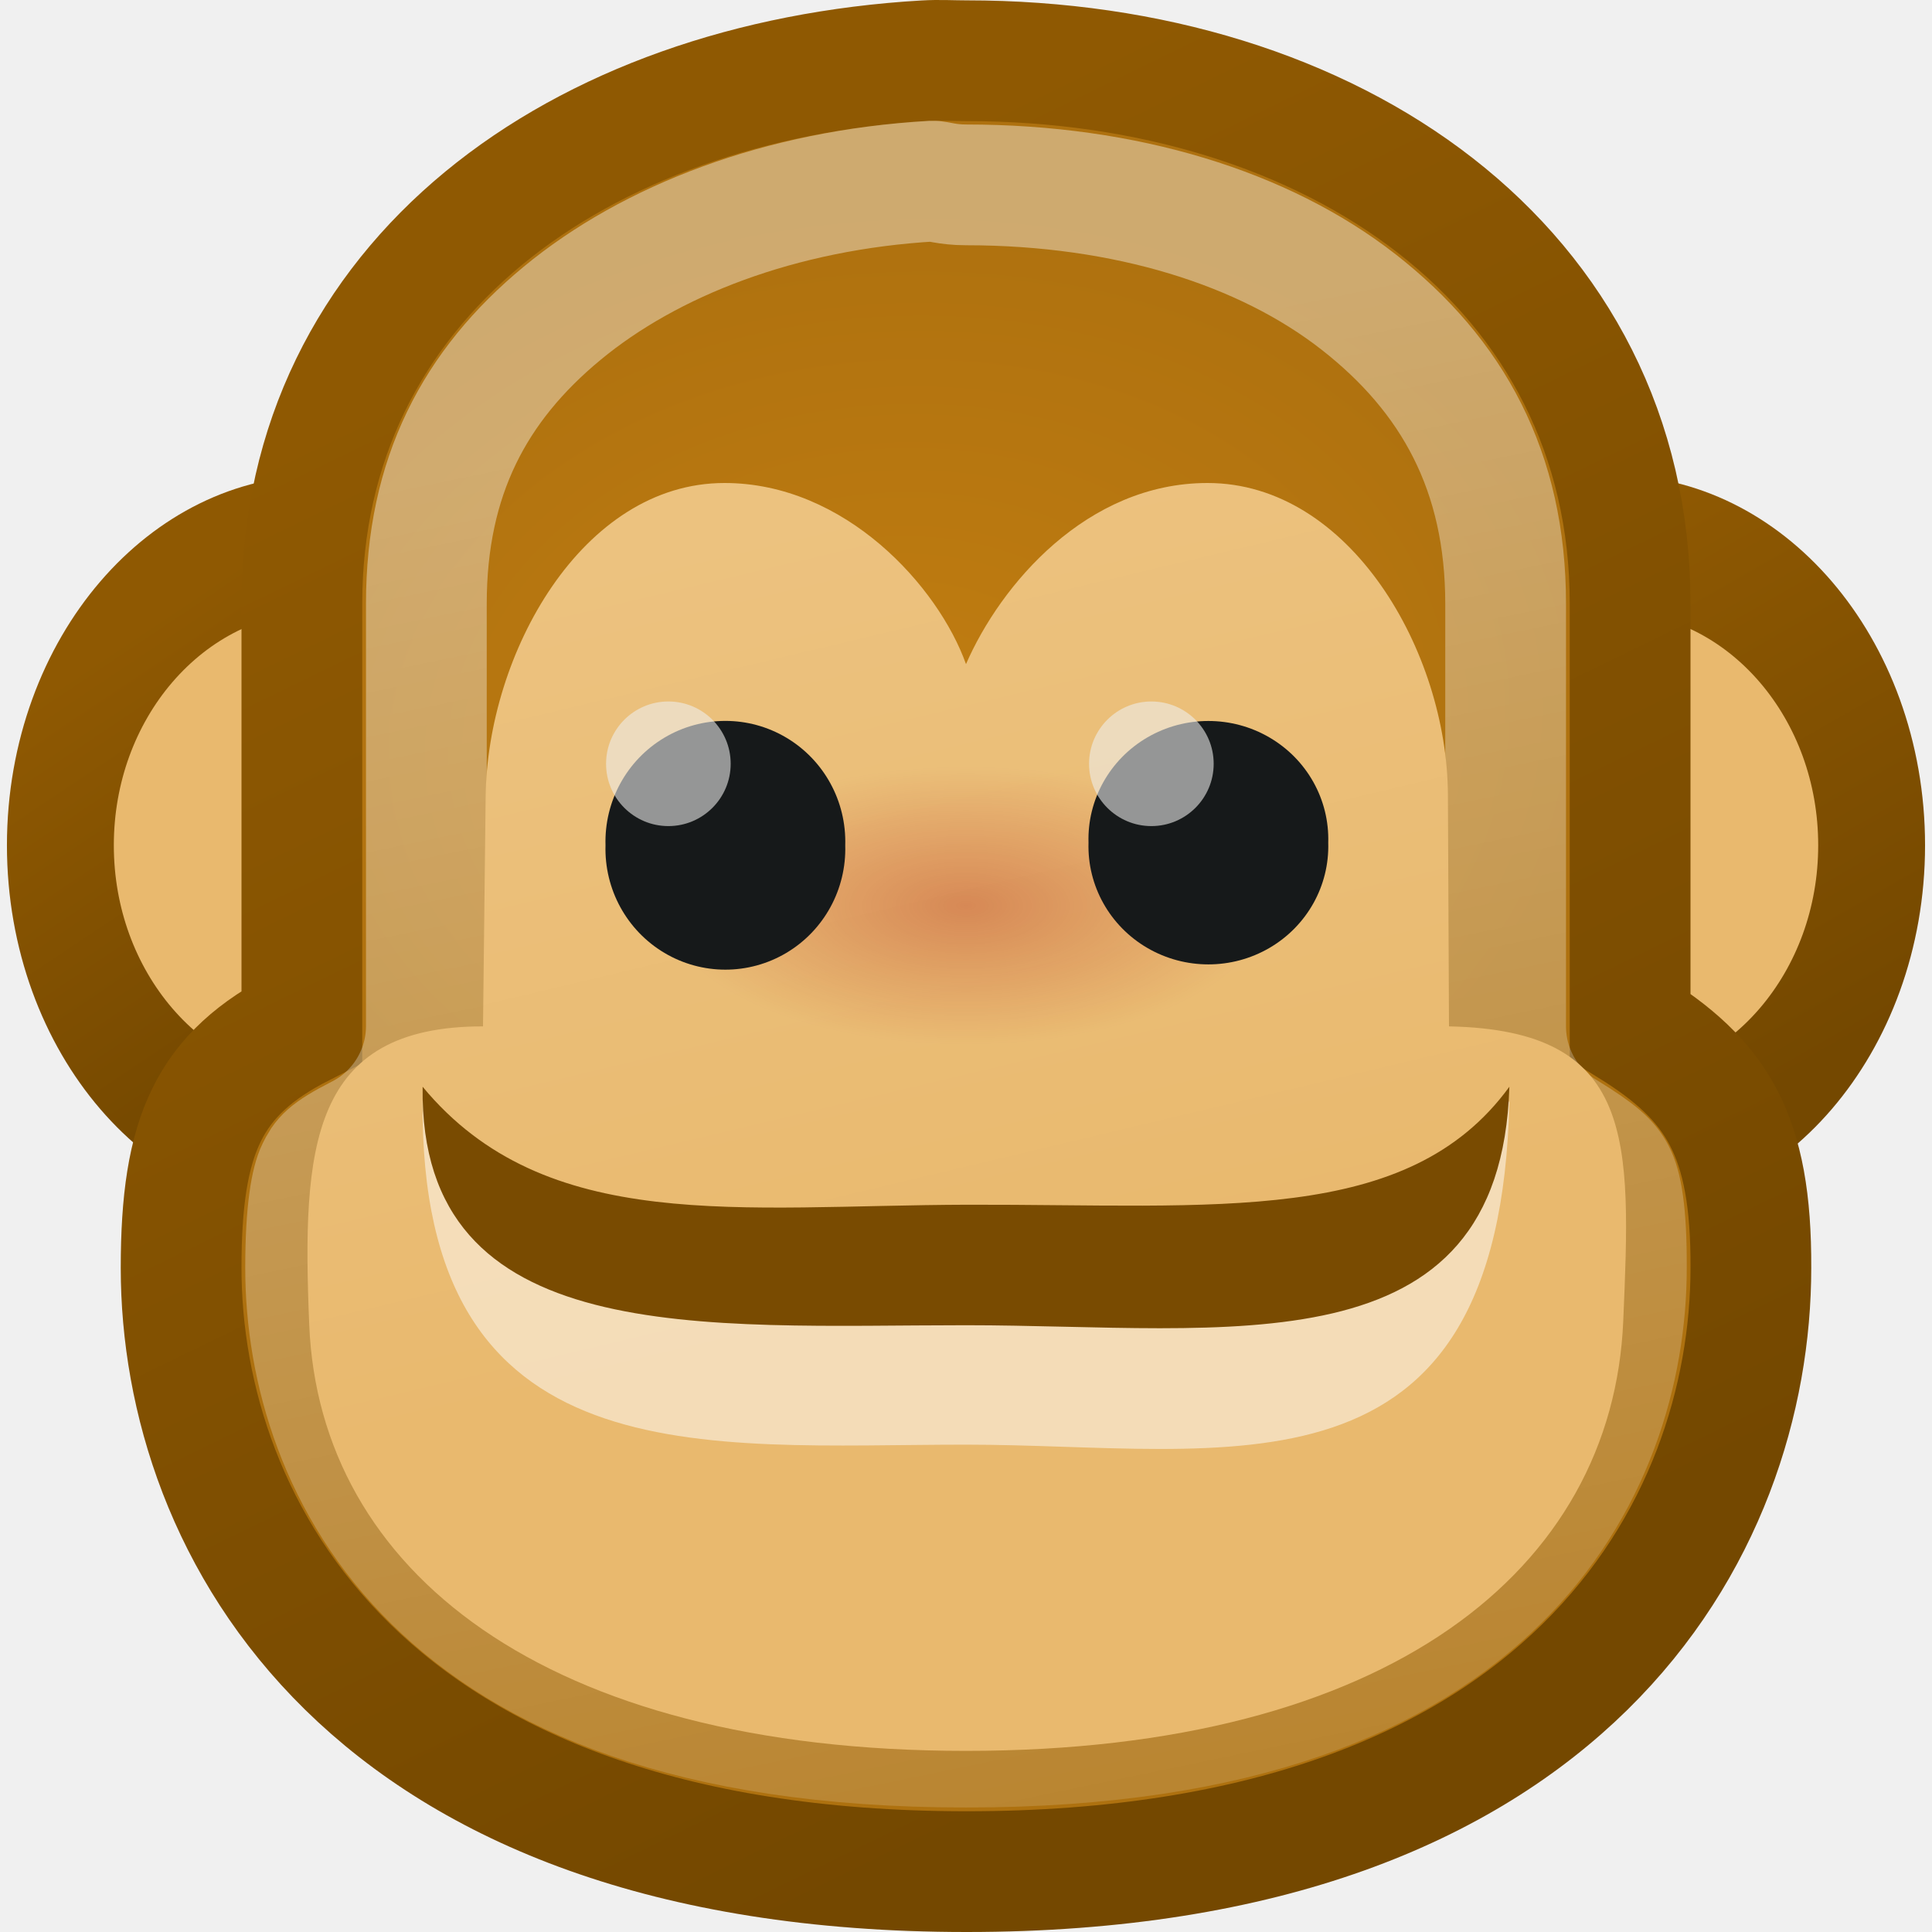
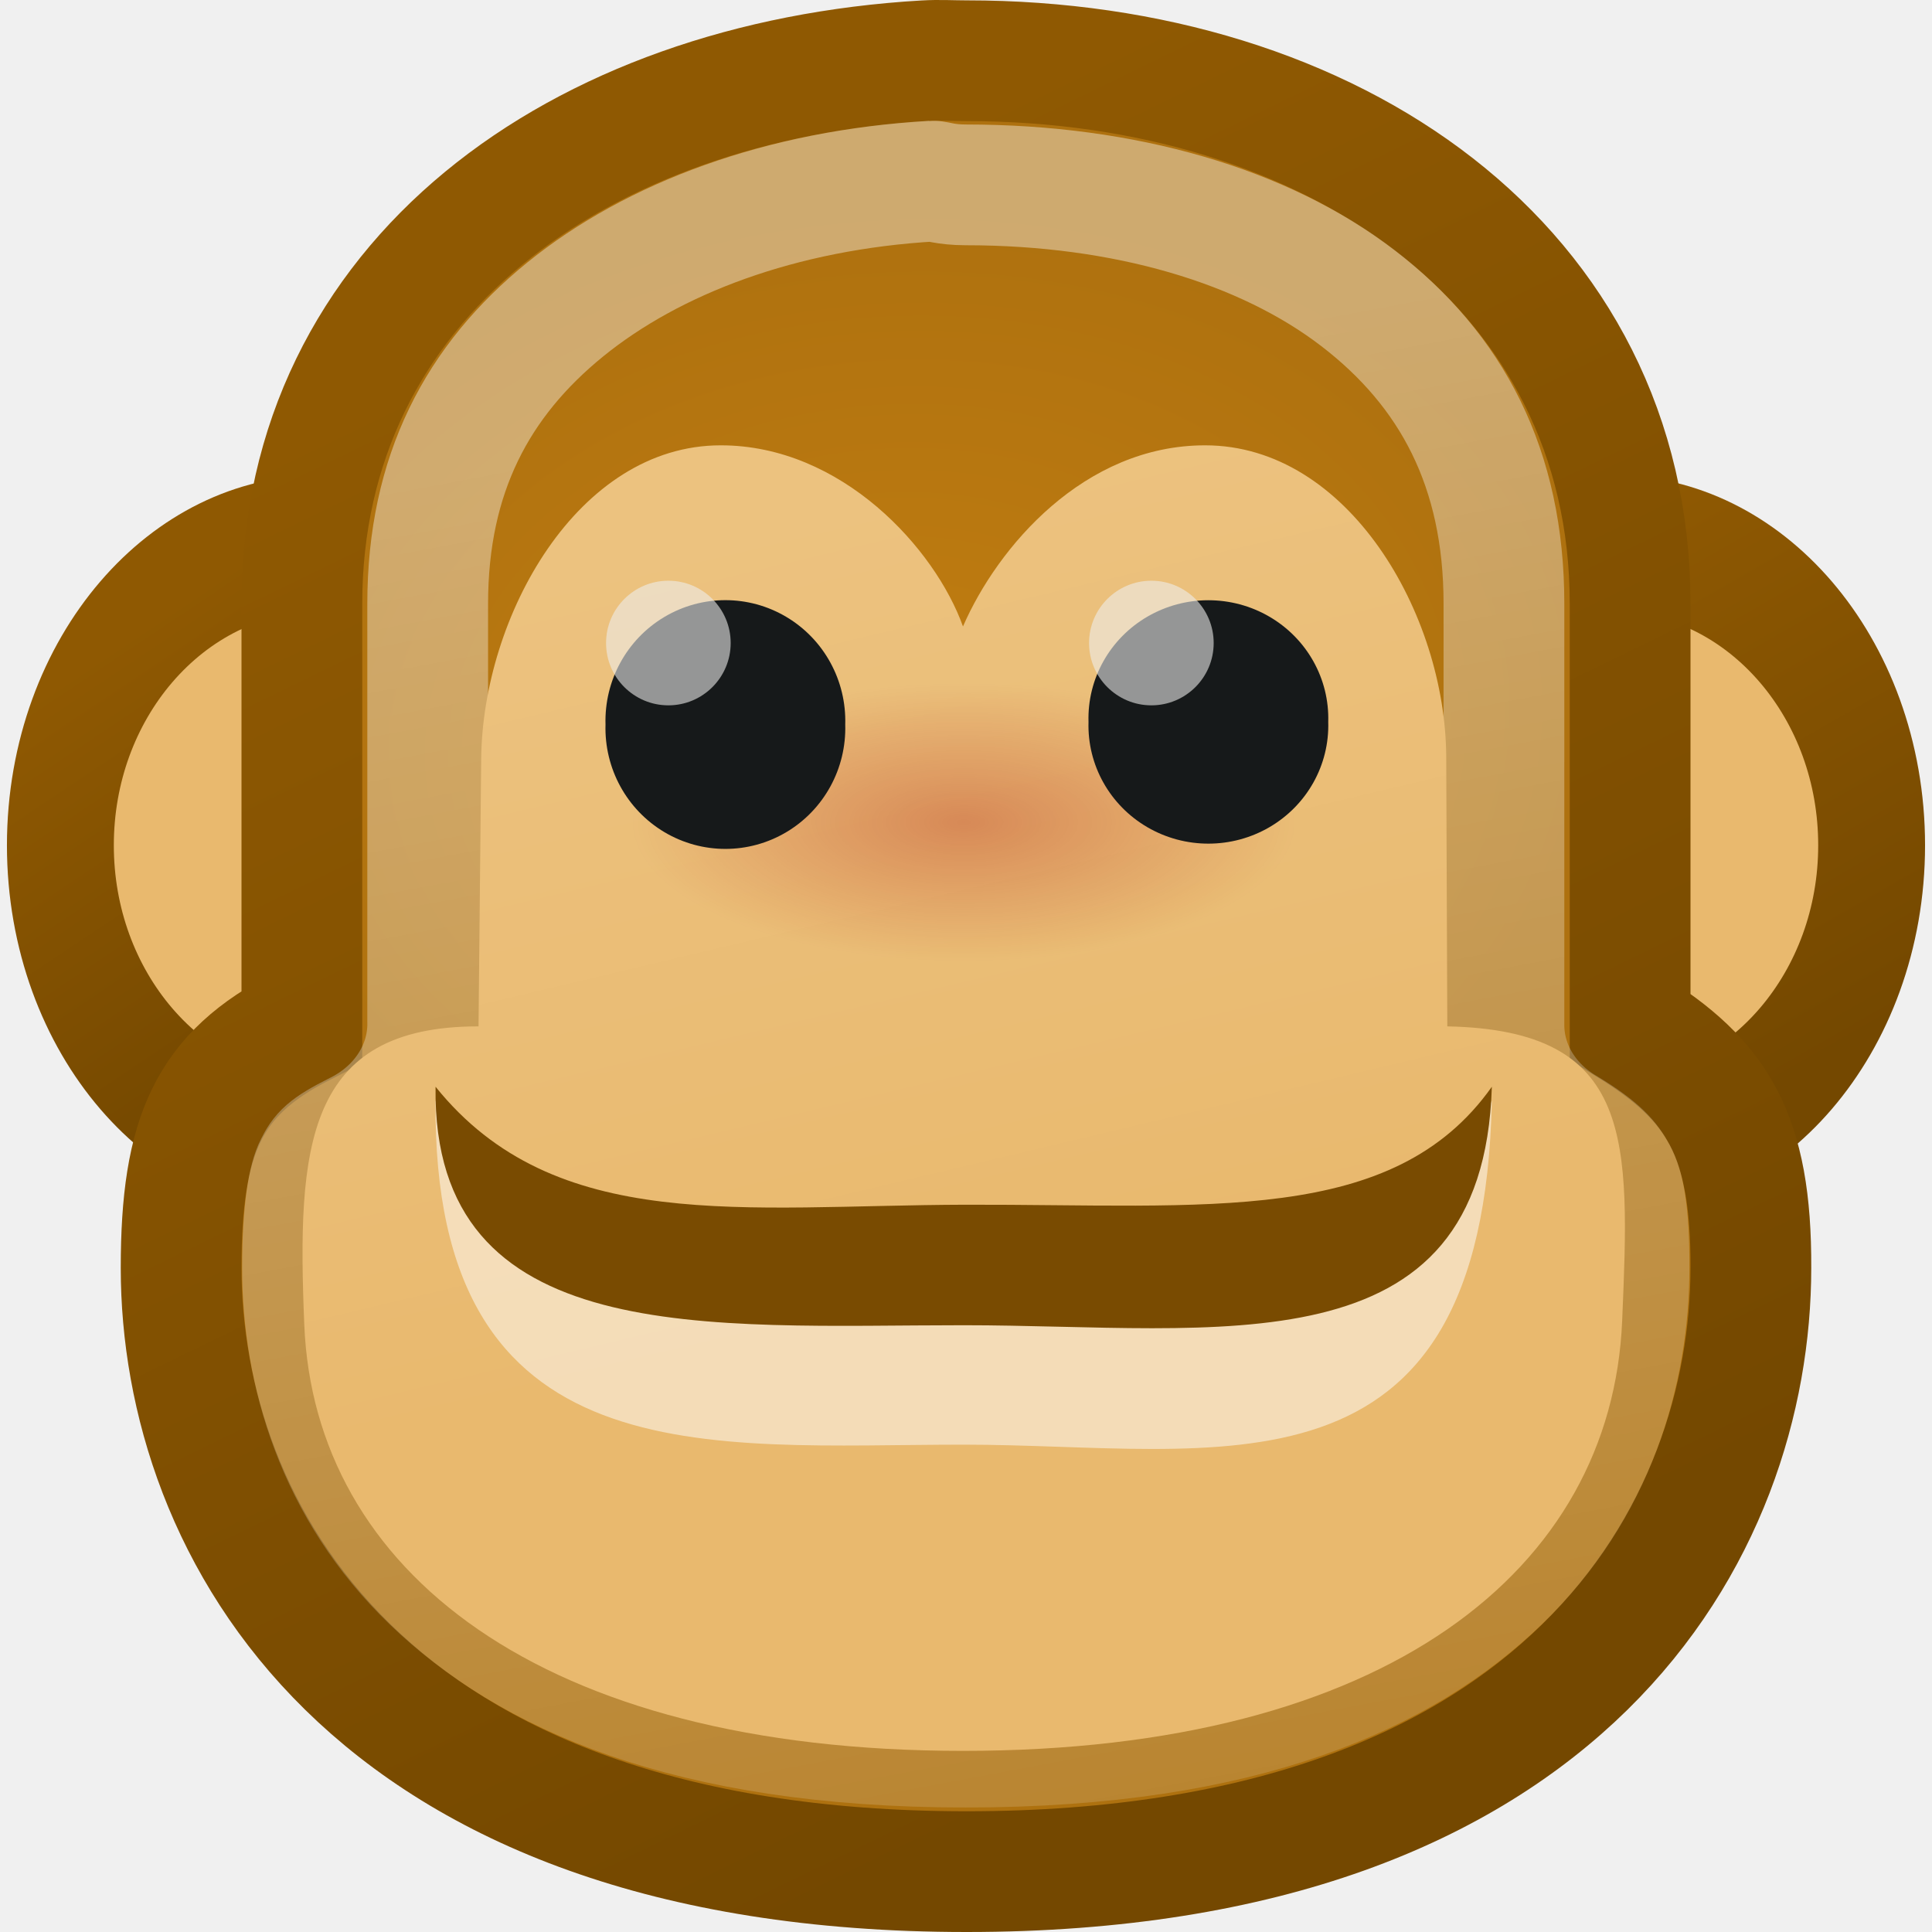
<svg xmlns="http://www.w3.org/2000/svg" xmlns:xlink="http://www.w3.org/1999/xlink" width="16" height="16" id="svg2" version="1.0">
  <defs id="defs4">
    <linearGradient id="linearGradient6044">
      <stop style="stop-color:#a40000;stop-opacity:1;" offset="0" id="stop6046" />
      <stop style="stop-color:#a40000;stop-opacity:0;" offset="1" id="stop6048" />
    </linearGradient>
    <linearGradient id="linearGradient6026">
      <stop style="stop-color:#e9b96e;stop-opacity:1;" offset="0" id="stop6028" />
      <stop style="stop-color:#ecc27f;stop-opacity:1" offset="1" id="stop6030" />
    </linearGradient>
    <linearGradient id="linearGradient6016">
      <stop style="stop-color:#c17d11;stop-opacity:1;" offset="0" id="stop6018" />
      <stop style="stop-color:#ae710f;stop-opacity:1" offset="1" id="stop6020" />
    </linearGradient>
    <linearGradient id="linearGradient5992">
      <stop style="stop-color:#8f5902;stop-opacity:1;" offset="0" id="stop5994" />
      <stop style="stop-color:#744800;stop-opacity:1" offset="1" id="stop5996" />
    </linearGradient>
    <linearGradient id="linearGradient3398">
      <stop style="stop-color:#ffffff;stop-opacity:1;" offset="0" id="stop3400" />
      <stop style="stop-color:#ffffff;stop-opacity:0.026" offset="1" id="stop3402" />
    </linearGradient>
-     <linearGradient xlink:href="#linearGradient3398" id="linearGradient3404" x1="8.374" y1="2.91" x2="12" y2="20.389" gradientUnits="userSpaceOnUse" />
-     <linearGradient xlink:href="#linearGradient5992" id="linearGradient5998" x1="6.506" y1="4.136" x2="14.196" y2="20.028" gradientUnits="userSpaceOnUse" gradientTransform="matrix(0.7333306,0,0,0.7368397,-6.6656961e-2,-0.6053296)" />
+     <linearGradient xlink:href="#linearGradient5992" id="linearGradient5998" x1="6.506" y1="4.136" x2="14.196" y2="20.028" gradientUnits="userSpaceOnUse" gradientTransform="matrix(0.7333298,0,0,0.7368397,-6.6655072e-2,-0.6053296)" />
    <linearGradient xlink:href="#linearGradient5992" id="linearGradient6006" x1="4.548" y1="2.258" x2="7.232" y2="8.237" gradientUnits="userSpaceOnUse" />
    <linearGradient xlink:href="#linearGradient5992" id="linearGradient6014" x1="3.153" y1="2.991" x2="5.577" y2="7.619" gradientUnits="userSpaceOnUse" />
-     <radialGradient xlink:href="#linearGradient6016" id="radialGradient6022" cx="10.148" cy="9.461" fx="10.148" fy="9.461" r="8" gradientTransform="matrix(0.7301748,-6.8283123e-2,5.0381264e-2,0.5439125,-0.5113003,1.629452)" gradientUnits="userSpaceOnUse" />
-     <linearGradient xlink:href="#linearGradient6026" id="linearGradient6032" x1="12.227" y1="15.026" x2="10.047" y2="5.899" gradientUnits="userSpaceOnUse" gradientTransform="matrix(0.7140243,0,0,0.7126512,0.1429878,-0.1094625)" />
-     <radialGradient xlink:href="#linearGradient6044" id="radialGradient6050" cx="11.228" cy="16.212" fx="11.228" fy="16.212" r="2.622" gradientTransform="matrix(1,0,0,0.423375,0,9.348201)" gradientUnits="userSpaceOnUse" />
+     <radialGradient xlink:href="#linearGradient6016" id="radialGradient6022" cx="10.148" cy="9.461" fx="10.148" fy="9.461" r="8" gradientTransform="matrix(0.730174,-6.8283123e-2,5.0381207e-2,0.5439125,-0.5112979,1.629452)" gradientUnits="userSpaceOnUse" />
+     <radialGradient xlink:href="#linearGradient6044" id="radialGradient5970" gradientUnits="userSpaceOnUse" gradientTransform="matrix(1,0,0,0.423375,0,9.348201)" cx="11.228" cy="16.212" fx="11.228" fy="16.212" r="2.622" />
+     <linearGradient xlink:href="#linearGradient6026" id="linearGradient5977" gradientUnits="userSpaceOnUse" gradientTransform="matrix(0.7160881,0,0,0.7126512,9.498486e-2,-0.1094625)" x1="12.227" y1="15.026" x2="10.047" y2="5.899" />
+     <linearGradient xlink:href="#linearGradient3398" id="linearGradient5980" gradientUnits="userSpaceOnUse" x1="8.374" y1="2.91" x2="12" y2="20.389" gradientTransform="matrix(1.105533,0,0,1,-0.2932991,0)" />
  </defs>
  <g id="layer1">
    <path style="opacity:1;fill:#e9b96e;fill-opacity:1;fill-rule:evenodd;stroke:url(#linearGradient6014);stroke-width:1.466;stroke-miterlimit:4;stroke-dasharray:none;stroke-opacity:1" id="path3342" d="M 9.133 5.365 A 3.556 3.245 0 1 1  2.021,5.365 A 3.556 3.245 0 1 1  9.133 5.365 z" transform="matrix(0.6038153,0,0,0.7703141,-0.720263,2.867666)" />
    <path style="opacity:1;fill:#e9b96e;fill-opacity:1;fill-rule:evenodd;stroke:url(#linearGradient6006);stroke-width:1.467;stroke-miterlimit:4;stroke-dasharray:none;stroke-opacity:1" id="path3344" d="M 9.133 5.365 A 3.556 3.245 0 1 1  2.021,5.365 A 3.556 3.245 0 1 1  9.133 5.365 z" transform="matrix(0.6031984,0,0,0.7703845,9.990984,2.867059)" />
-     <path style="fill:url(#radialGradient6022);fill-opacity:1;fill-rule:evenodd;stroke:url(#linearGradient5998);stroke-width:1;stroke-miterlimit:4;stroke-opacity:1" d="M 7.661,0.503 C 4.79,0.67 2.5,2.319 2.5,5 L 2.5,8.5 C 1.729,8.893 1.5,9.395 1.5,10.5 C 1.5,12.646 3.01,15.5 8.005,15.5 C 13,15.5 14.5,12.646 14.5,10.5 C 14.505,9.394 14.218,8.945 13.5,8.5 L 13.5,5 C 13.5,2.21 11.041,0.503 8.005,0.503 C 7.887,0.503 7.778,0.496 7.661,0.503 z" id="path3346" />
-     <path xlink:href="#path3346" style="opacity:0.4;fill:none;fill-opacity:1;fill-rule:evenodd;stroke:url(#linearGradient3404);stroke-width:1;stroke-miterlimit:4;stroke-opacity:1" id="path3380" d="M 7.719,1.5 C 6.461,1.573 5.383,1.993 4.656,2.594 C 3.93,3.194 3.531,3.948 3.531,5 L 3.531,8.5 C 3.53,8.884 3.312,9.235 2.969,9.406 C 2.703,9.542 2.671,9.594 2.625,9.688 C 2.579,9.781 2.531,10.018 2.531,10.5 C 2.531,11.336 2.81,12.325 3.594,13.094 C 4.378,13.863 5.696,14.469 8,14.469 C 10.304,14.469 11.622,13.863 12.406,13.094 C 13.19,12.325 13.469,11.336 13.469,10.5 C 13.471,10.035 13.428,9.819 13.375,9.719 C 13.322,9.618 13.249,9.549 12.969,9.375 C 12.659,9.192 12.469,8.86 12.469,8.5 L 12.469,5 C 12.469,3.904 12.03,3.109 11.25,2.5 C 10.47,1.891 9.327,1.531 8,1.531 C 7.843,1.531 7.76,1.498 7.719,1.5 z " />
-     <path style="opacity:1;fill:url(#linearGradient6032);fill-opacity:1;fill-rule:evenodd;stroke:none;stroke-width:1;stroke-miterlimit:4;stroke-dasharray:none;stroke-opacity:1" d="M 6,4 C 4.818,4 4.035,5.417 4.022,6.597 L 4,8.5 C 2.568,8.499 2.5,9.5 2.561,10.972 C 2.644,12.999 4.5,14.5 8,14.5 C 11.5,14.5 13.356,12.999 13.443,10.94 C 13.507,9.441 13.55,8.531 12,8.5 L 11.991,6.58 C 11.985,5.4 11.182,4 10,4 C 9,4 8.286,4.842 8,5.5 C 7.771,4.858 7,4 6,4 z " id="path3357" />
-     <path style="opacity:0.278;fill:url(#radialGradient6050);fill-opacity:1;stroke:none;stroke-width:0.8;stroke-linecap:round;stroke-linejoin:miter;stroke-miterlimit:4;stroke-dasharray:none;stroke-opacity:1" id="path5982" d="M 13.85,16.212 A 2.622,1.11 0 1 1 8.606,16.212 A 2.622,1.11 0 1 1 13.85,16.212 z" transform="matrix(0.9533615,0,0,1.040049,-2.704413,-9.361197)" />
-     <path style="opacity:0.507;fill:#ffffff;fill-opacity:1;stroke:none;stroke-width:1;stroke-miterlimit:4;stroke-dasharray:none;stroke-opacity:1" d="M 12.5,9.116 C 12.427,12.534 10.164,11.964 8,11.964 C 5.837,11.964 3.469,12.258 3.5,9.116 C 4.519,10.89 6.127,10.532 8.013,10.525 C 10.072,10.518 11.659,10.782 12.5,9.116 z " id="path5961" />
-     <path style="opacity:1;fill:#794b01;fill-opacity:1;stroke:none;stroke-width:1;stroke-miterlimit:4;stroke-dasharray:none;stroke-opacity:1" d="M 12.5,9 C 12.427,11.371 10.164,10.975 8,10.975 C 5.837,10.975 3.469,11.179 3.5,9 C 4.519,10.23 6.127,9.982 8.013,9.977 C 10.072,9.972 11.659,10.155 12.5,9 z " id="path2186" />
-     <path style="opacity:1;fill:#16191a;fill-opacity:1;fill-rule:evenodd;stroke:none;stroke-width:1;stroke-miterlimit:4;stroke-dasharray:none;stroke-opacity:1" id="path6024" d="M 11.387 9.854 A 1.108 1.71 0 1 1  9.172,9.854 A 1.108 1.71 0 1 1  11.387 9.854 z" transform="matrix(0.8962945,0,0,0.5847919,-3.206206,1.237721)" />
-     <path style="opacity:1;fill:#16191a;fill-opacity:1;fill-rule:evenodd;stroke:none;stroke-width:1;stroke-miterlimit:4;stroke-dasharray:none;stroke-opacity:1" id="path5987" d="M 11.387 9.854 A 1.108 1.71 0 1 1  9.172,9.854 A 1.108 1.71 0 1 1  11.387 9.854 z" transform="matrix(0.8962945,0,0,0.5722317,0.7937937,1.340007)" />
-     <path style="opacity:0.586;fill:#eeeeec;fill-opacity:1;stroke:none;stroke-width:1;stroke-linecap:round;stroke-linejoin:miter;stroke-miterlimit:4;stroke-dasharray:none;stroke-opacity:1" id="path5989" d="M -3.656 6.578 A 0.516 0.516 0 1 1  -4.688,6.578 A 0.516 0.516 0 1 1  -3.656 6.578 z" transform="translate(9.707169,-0.2526679)" />
-     <path style="opacity:0.586;fill:#eeeeec;fill-opacity:1;stroke:none;stroke-width:1;stroke-linecap:round;stroke-linejoin:miter;stroke-miterlimit:4;stroke-dasharray:none;stroke-opacity:1" id="path5991" d="M -3.656 6.578 A 0.516 0.516 0 1 1  -4.688,6.578 A 0.516 0.516 0 1 1  -3.656 6.578 z" transform="translate(13.70717,-0.2526679)" />
+     <path style="fill:url(#radialGradient6022);fill-opacity:1;fill-rule:evenodd;stroke:url(#linearGradient5998);stroke-width:1;stroke-miterlimit:4;stroke-opacity:1" d="M 7.661,0.503 C 4.79,0.67 2.5,2.319 2.5,5 L 2.5,8.5 C 1.729,8.893 1.5,9.395 1.5,10.5 C 1.5,12.646 3.01,15.5 8.005,15.5 C 13,15.5 14.5,12.646 14.5,10.5 C 14.505,9.394 14.218,8.945 13.5,8.5 L 13.5,5 C 13.5,2.21 11.041,0.503 8.005,0.503 C 7.887,0.503 7.778,0.496 7.661,0.503 z " id="path3346" />
+     <path style="opacity:0.4;fill:none;fill-opacity:1;fill-rule:evenodd;stroke:url(#linearGradient5980);stroke-width:1;stroke-miterlimit:4;stroke-opacity:1" d="M 7.722,1.5 C 6.47,1.572 5.408,1.973 4.682,2.562 C 3.955,3.152 3.542,3.925 3.542,5 L 3.542,8.5 C 3.534,8.866 3.31,9.2 2.954,9.375 C 2.694,9.505 2.661,9.554 2.609,9.656 C 2.556,9.758 2.505,10.017 2.505,10.5 C 2.505,11.354 2.785,12.333 3.576,13.094 C 4.367,13.855 5.681,14.469 7.998,14.469 C 10.315,14.469 11.629,13.855 12.42,13.094 C 13.212,12.333 13.491,11.354 13.491,10.5 C 13.493,10.033 13.447,9.827 13.388,9.719 C 13.328,9.61 13.255,9.515 12.973,9.344 C 12.654,9.159 12.459,8.842 12.455,8.5 L 12.455,5 C 12.455,3.879 12.023,3.065 11.246,2.469 C 10.468,1.872 9.319,1.531 7.998,1.531 C 7.831,1.531 7.752,1.498 7.722,1.5 z " id="path3380" />
+     <path style="fill:url(#linearGradient5977);fill-opacity:1;fill-rule:evenodd;stroke:none;stroke-width:1;stroke-miterlimit:4;stroke-dasharray:none;stroke-opacity:1" d="M 5.969,3.688 C 4.783,3.688 3.997,5.104 3.985,6.284 L 3.963,8.5 C 2.527,8.499 2.459,9.5 2.52,10.972 C 2.603,12.999 4.465,14.5 7.975,14.5 C 11.485,14.5 13.346,12.999 13.434,10.94 C 13.497,9.441 13.54,8.531 11.986,8.5 L 11.977,6.268 C 11.972,5.087 11.166,3.688 9.98,3.688 C 8.978,3.688 8.261,4.53 7.975,5.188 C 7.745,4.545 6.972,3.688 5.969,3.688 z " id="path3357" />
+     <path style="opacity:0.278;fill:url(#radialGradient5970);fill-opacity:1;stroke:none;stroke-width:0.8;stroke-linecap:round;stroke-linejoin:miter;stroke-miterlimit:4;stroke-dasharray:none;stroke-opacity:1" id="path5982" d="M 13.85 16.212 A 2.622 1.11 0 1 1  8.606,16.212 A 2.622 1.11 0 1 1  13.85 16.212 z" transform="matrix(1.050675,0,0,1.040049,-3.816044,-10.05184)" />
+     <g id="g5962" transform="matrix(1.249674,0,0,1,-1.391538,0)">
+       <path id="path5961" d="M 11,9.116 C 10.943,12.534 9.183,11.964 7.5,11.964 C 5.818,11.964 3.976,12.258 4,9.116 C 4.792,10.89 6.043,10.532 7.51,10.525 C 9.111,10.518 10.346,10.782 11,9.116 z " style="opacity:0.507;fill:#ffffff;fill-opacity:1;stroke:none;stroke-width:1;stroke-miterlimit:4;stroke-dasharray:none;stroke-opacity:1" />
+       <path id="path2186" d="M 11,9 C 10.943,11.371 9.183,10.975 7.5,10.975 C 5.818,10.975 3.976,11.179 4,9 C 4.792,10.23 6.043,9.982 7.51,9.977 C 9.111,9.972 10.346,10.155 11,9 z " style="opacity:1;fill:#794b01;fill-opacity:1;stroke:none;stroke-width:1;stroke-miterlimit:4;stroke-dasharray:none;stroke-opacity:1" />
+     </g>
+     <path style="opacity:1;fill:#16191a;fill-opacity:1;fill-rule:evenodd;stroke:none;stroke-width:1;stroke-miterlimit:4;stroke-dasharray:none;stroke-opacity:1" id="path6024" d="M 11.387 9.854 A 1.108 1.71 0 1 1  9.172,9.854 A 1.108 1.71 0 1 1  11.387 9.854 z" transform="matrix(0.8962945,0,0,0.5847919,-3.206206,0.2377215)" />
+     <path style="opacity:1;fill:#16191a;fill-opacity:1;fill-rule:evenodd;stroke:none;stroke-width:1;stroke-miterlimit:4;stroke-dasharray:none;stroke-opacity:1" id="path5987" d="M 11.387 9.854 A 1.108 1.71 0 1 1  9.172,9.854 A 1.108 1.71 0 1 1  11.387 9.854 z" transform="matrix(0.8962945,0,0,0.5722317,0.7937937,0.3400068)" />
+     <path style="opacity:0.586;fill:#eeeeec;fill-opacity:1;stroke:none;stroke-width:1;stroke-linecap:round;stroke-linejoin:miter;stroke-miterlimit:4;stroke-dasharray:none;stroke-opacity:1" id="path5989" d="M -3.656 6.578 A 0.516 0.516 0 1 1  -4.688,6.578 A 0.516 0.516 0 1 1  -3.656 6.578 z" transform="translate(9.707169,-1.252668)" />
+     <path style="opacity:0.586;fill:#eeeeec;fill-opacity:1;stroke:none;stroke-width:1;stroke-linecap:round;stroke-linejoin:miter;stroke-miterlimit:4;stroke-dasharray:none;stroke-opacity:1" id="path5991" d="M -3.656 6.578 A 0.516 0.516 0 1 1  -4.688,6.578 A 0.516 0.516 0 1 1  -3.656 6.578 z" transform="translate(13.70717,-1.252668)" />
  </g>
</svg>
